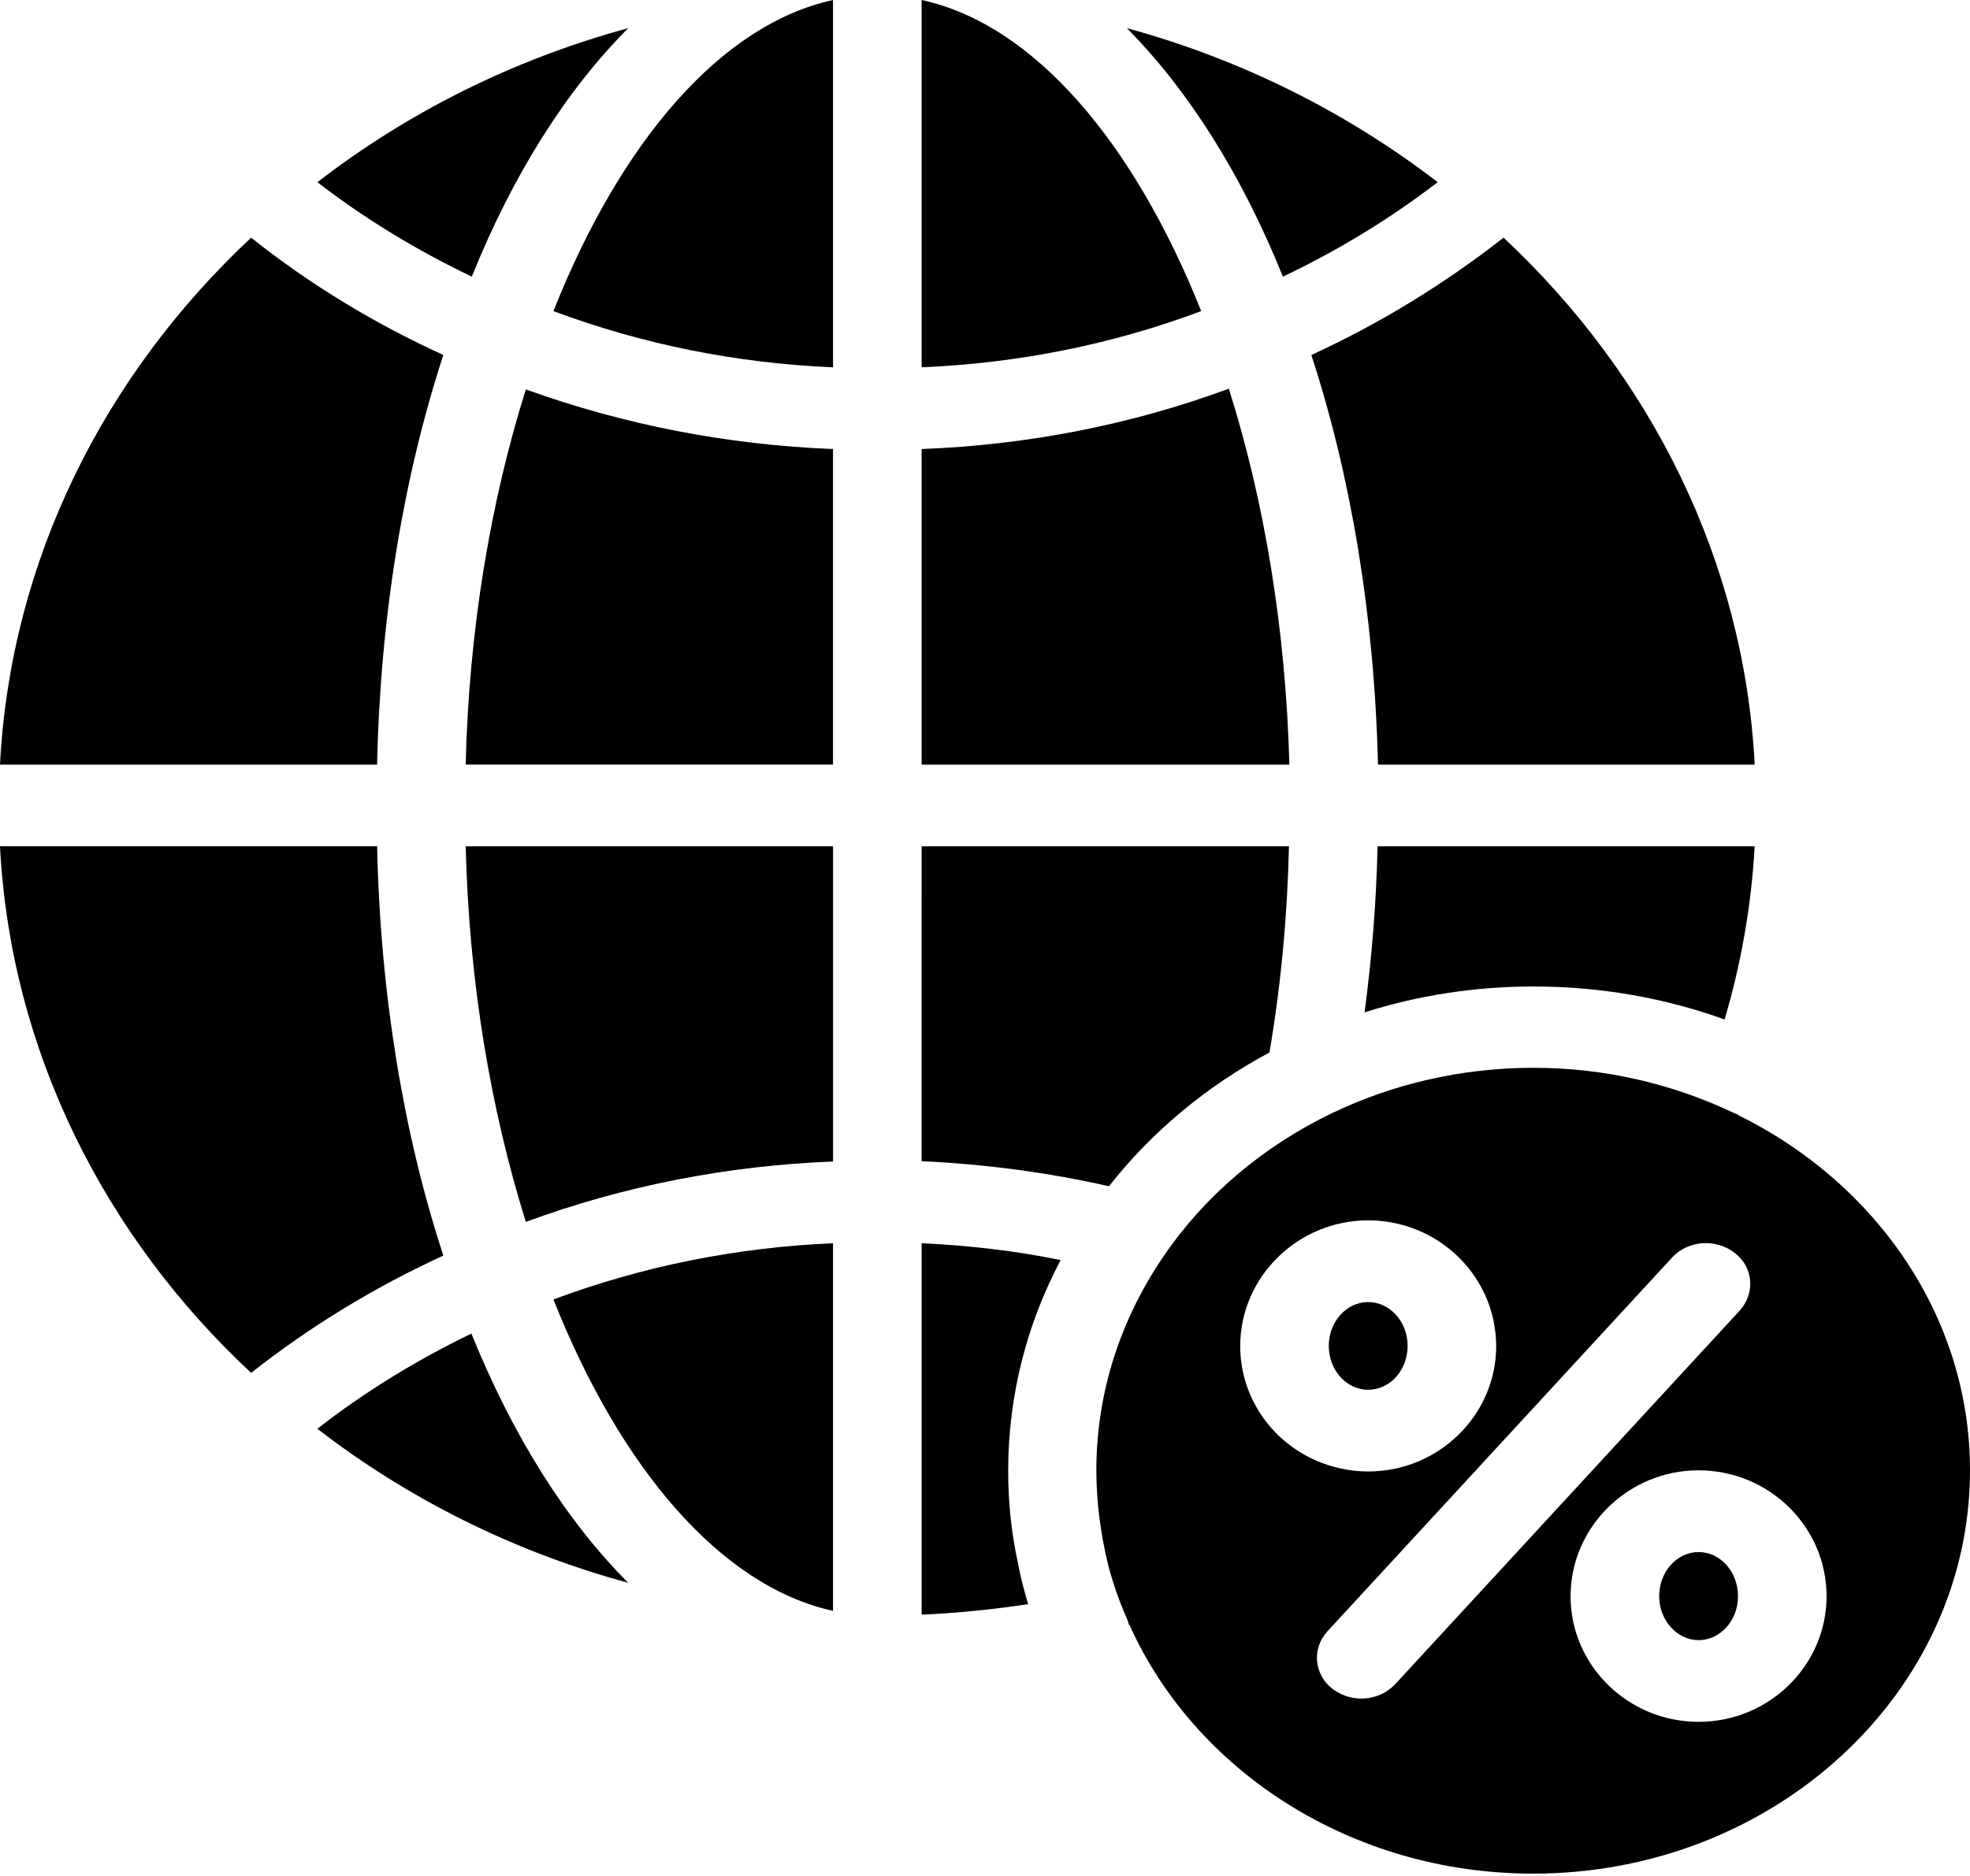
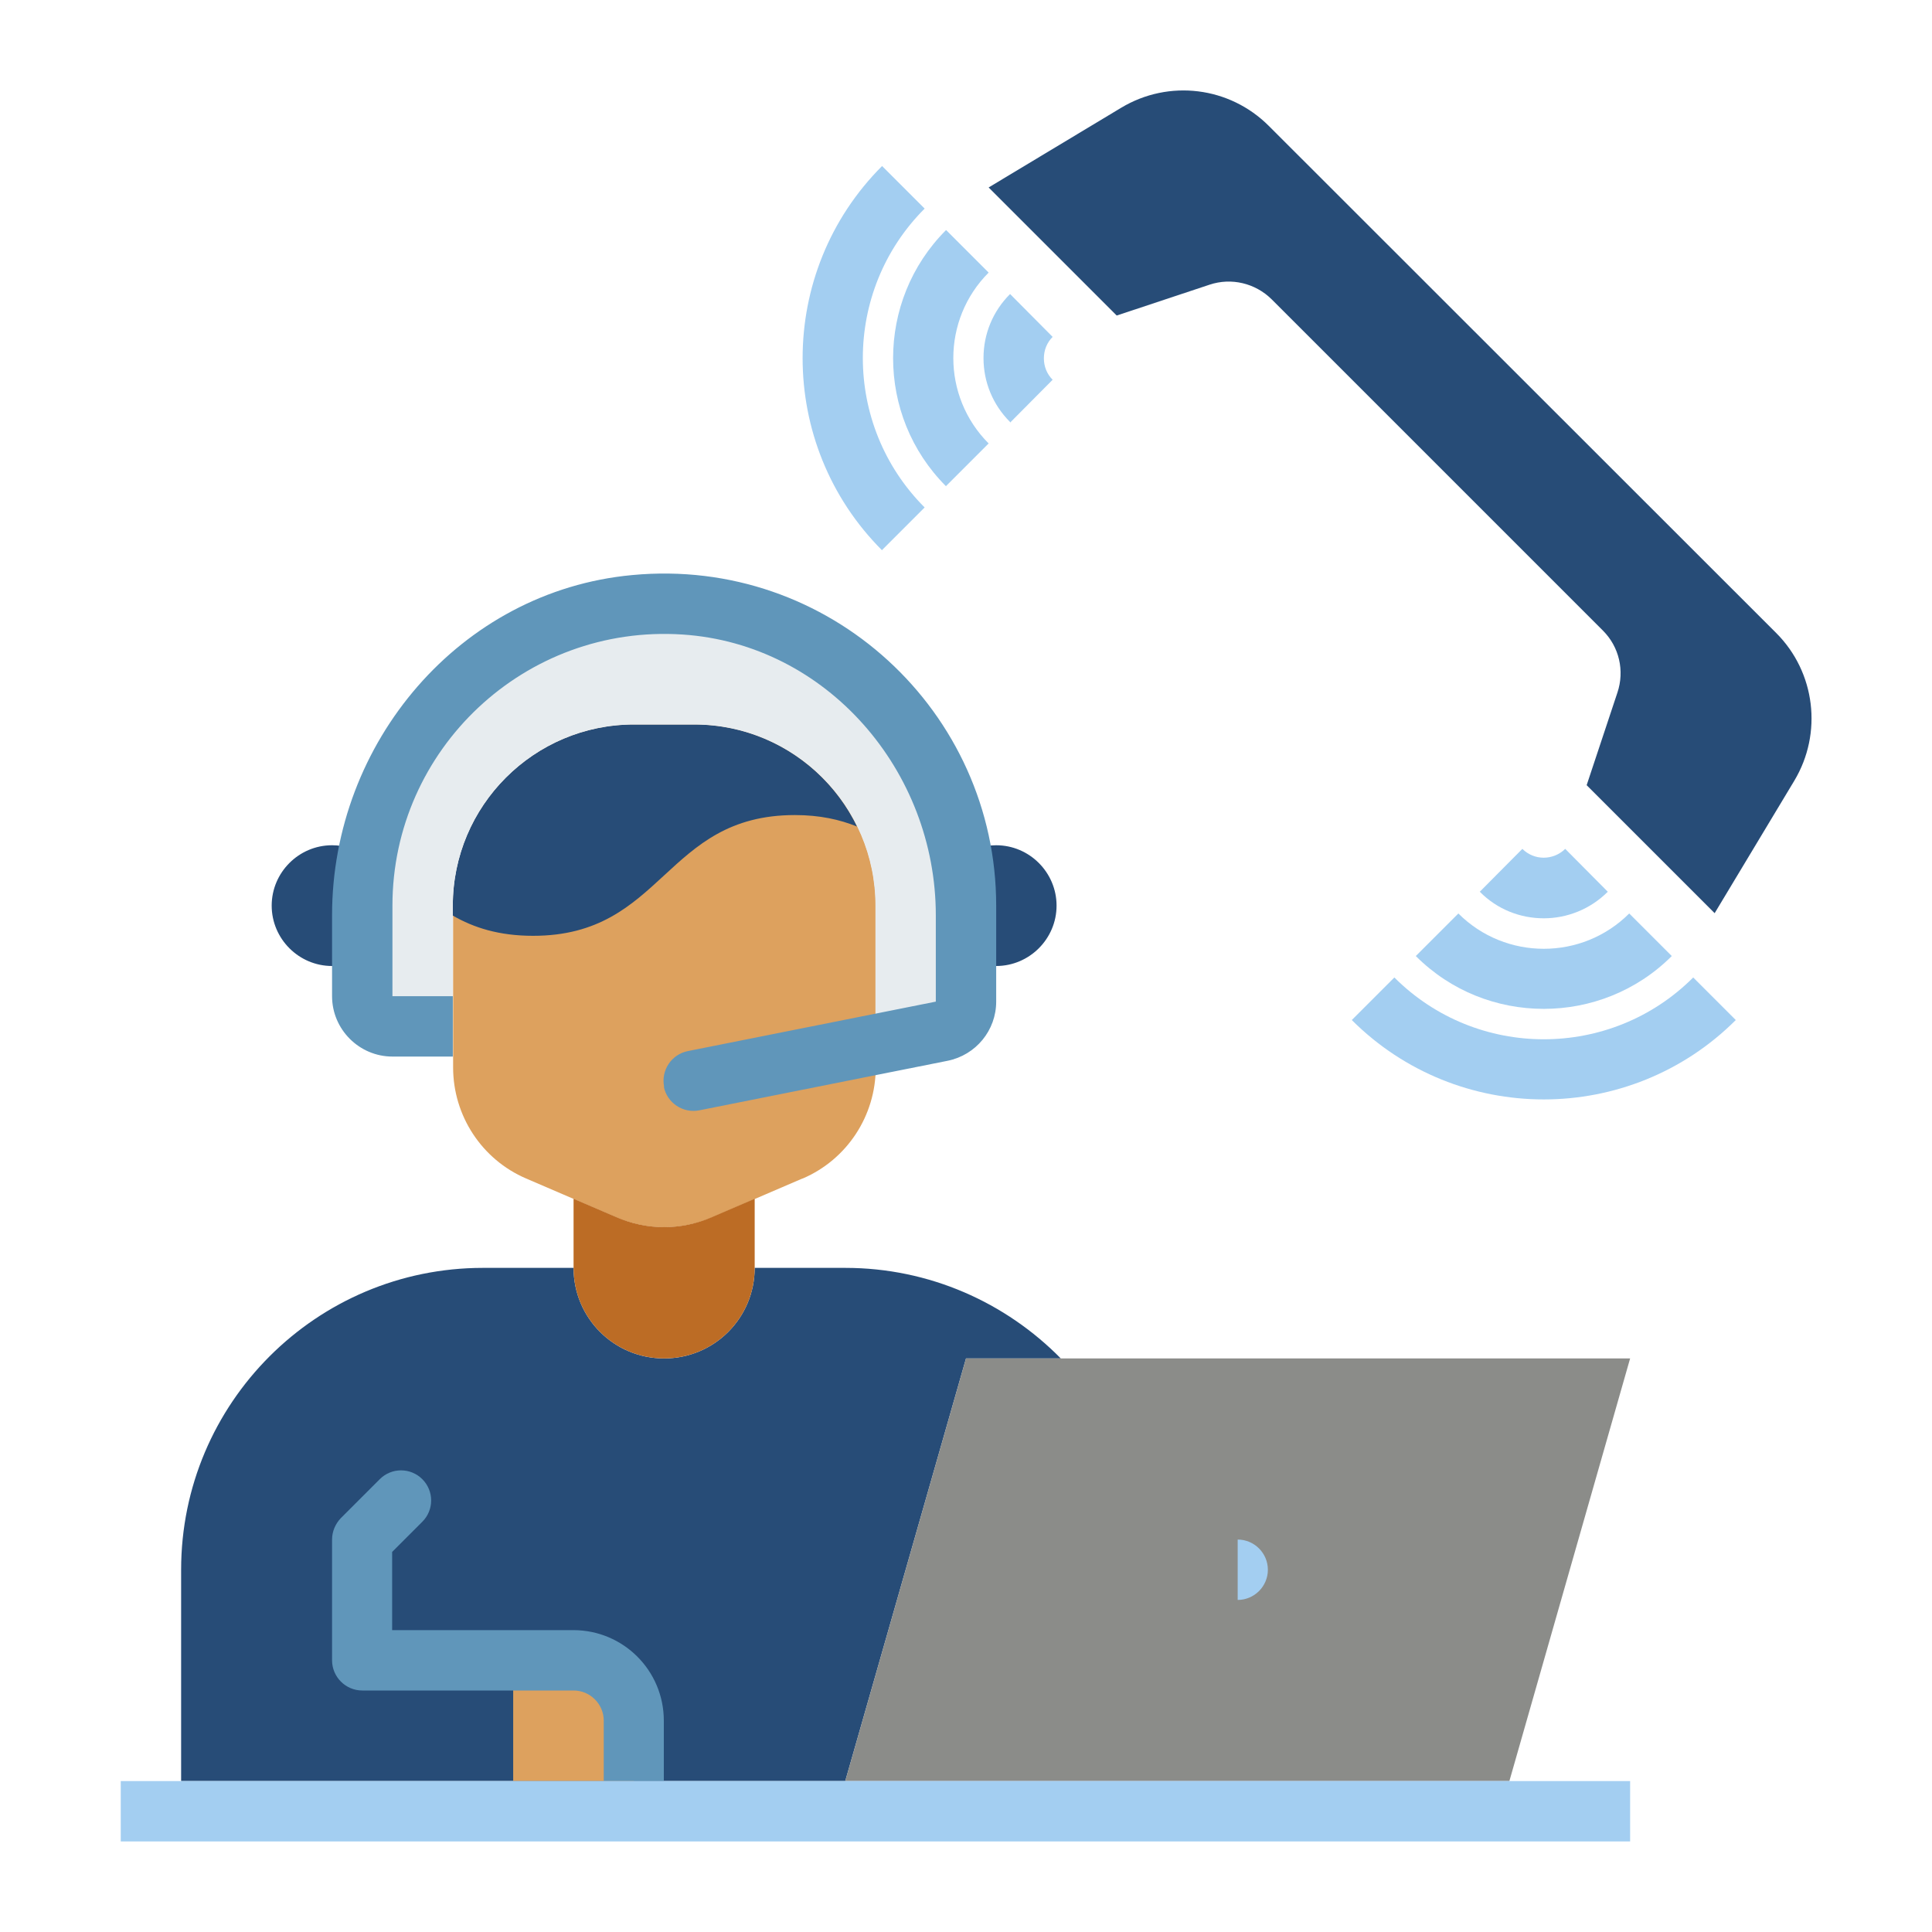
- <svg xmlns="http://www.w3.org/2000/svg" width="105" height="100" viewBox="0 0 105 100" fill="none">
-   <path d="M25.124 71.087C27.333 76.541 30.171 81.056 33.483 84.373C27.311 82.695 21.701 79.858 16.915 76.162C19.449 74.184 22.2 72.505 25.124 71.087Z" fill="black" />
-   <path d="M25.147 14.746C22.223 13.348 19.451 11.67 16.917 9.712C21.704 6.015 27.313 3.179 33.485 1.5C30.194 4.797 27.334 9.312 25.147 14.746Z" fill="black" />
-   <path d="M23.63 66.93C19.97 68.609 16.526 70.707 13.385 73.183C5.567 65.891 0.563 56.021 0 45.112H20.1C20.273 53.084 21.529 60.516 23.63 66.929V66.93Z" fill="black" />
-   <path d="M20.099 40.76H0C0.563 29.851 5.566 19.981 13.385 12.669C16.525 15.166 19.947 17.244 23.63 18.922C21.529 25.355 20.273 32.767 20.099 40.759V40.76Z" fill="black" />
-   <path d="M24.822 45.114H44.401V61.916C38.749 62.135 33.247 63.215 28.027 65.133C26.165 59.179 24.995 52.366 24.822 45.114Z" fill="black" />
-   <path d="M56.531 67.17C54.733 70.567 53.736 74.383 53.736 78.399C53.736 80.117 53.91 81.775 54.278 83.413V83.433C54.407 84.132 54.602 84.831 54.797 85.511C52.934 85.791 51.007 85.99 49.123 86.07V66.272C51.636 66.391 54.104 66.671 56.531 67.17Z" fill="black" />
-   <path d="M28.026 20.759C33.246 22.637 38.746 23.715 44.399 23.936V40.758H24.82C24.994 33.506 26.163 26.692 28.026 20.759Z" fill="black" />
-   <path d="M49.122 45.114H68.701C68.615 48.87 68.268 52.545 67.662 56.103C64.304 57.901 61.38 60.338 59.106 63.235C55.858 62.496 52.501 62.057 49.121 61.897L49.122 45.114Z" fill="black" />
-   <path d="M68.723 40.759H49.122V23.937C54.797 23.717 60.298 22.638 65.496 20.72C67.38 26.674 68.529 33.507 68.723 40.759Z" fill="black" />
-   <path d="M44.4 0.001V19.581C39.266 19.362 34.263 18.363 29.498 16.584C33.072 7.574 38.422 1.3 44.4 0.001Z" fill="black" />
-   <path d="M29.498 69.269C34.263 67.491 39.267 66.492 44.4 66.272V85.871C38.422 84.553 33.072 78.28 29.498 69.269Z" fill="black" />
-   <path d="M64.023 16.583C59.28 18.361 54.298 19.36 49.122 19.579V0C55.1 1.298 60.428 7.572 64.023 16.583Z" fill="black" />
-   <path d="M73.446 40.76C73.252 32.768 71.995 25.356 69.894 18.923C73.555 17.244 76.999 15.127 80.139 12.669C87.958 19.981 92.962 29.851 93.524 40.76L73.446 40.76Z" fill="black" />
-   <path d="M76.629 9.712C74.073 11.67 71.323 13.348 68.377 14.746C66.19 9.312 63.331 4.797 60.06 1.5C66.212 3.179 71.821 6.015 76.629 9.712Z" fill="black" />
-   <path d="M73.423 45.114H93.522C93.349 48.251 92.808 51.347 91.919 54.344C88.757 53.205 85.334 52.586 81.739 52.586C78.578 52.586 75.567 53.065 72.73 53.964C73.119 51.067 73.357 48.091 73.423 45.114Z" fill="black" />
-   <path d="M75.025 71.746C75.025 73.037 74.085 74.083 72.924 74.083C71.764 74.083 70.823 73.037 70.823 71.746C70.823 70.455 71.764 69.408 72.924 69.408C74.085 69.408 75.025 70.455 75.025 71.746Z" fill="black" />
-   <path d="M90.534 82.734C89.387 82.734 88.434 83.773 88.434 85.092C88.434 86.371 89.387 87.429 90.534 87.429C91.682 87.429 92.635 86.39 92.635 85.092C92.635 83.793 91.704 82.734 90.534 82.734Z" fill="black" />
-   <path d="M92.634 59.437L92.655 59.418C92.547 59.378 92.418 59.338 92.309 59.278C89.125 57.78 85.53 56.92 81.739 56.92C77.862 56.92 74.201 57.8 70.996 59.338C67.336 61.096 64.218 63.733 62.03 66.95C59.756 70.266 58.435 74.183 58.435 78.378C58.435 80.116 58.673 81.795 59.062 83.413C59.322 84.392 59.647 85.351 60.059 86.27C60.102 86.37 60.146 86.489 60.167 86.609L60.188 86.59C63.675 94.381 72.014 99.876 81.717 99.876C94.56 99.876 105 90.226 105 78.378C105.002 70.206 99.998 63.054 92.634 59.437ZM66.103 71.745C66.103 68.069 69.178 65.052 72.925 65.052C76.195 65.052 78.946 67.33 79.596 70.367C79.683 70.806 79.747 71.265 79.747 71.745C79.747 75.441 76.672 78.438 72.925 78.438C72.08 78.438 71.257 78.278 70.499 77.998C67.922 77.039 66.103 74.602 66.103 71.745ZM74.355 89.785C73.878 90.284 73.228 90.545 72.557 90.545C72.016 90.545 71.474 90.365 71.019 90.025C70.023 89.246 69.915 87.867 70.76 86.949L89.126 67.03C89.971 66.111 91.466 66.011 92.462 66.79C93.458 67.549 93.566 68.928 92.722 69.867L74.355 89.785ZM90.533 91.784C86.786 91.784 83.711 88.787 83.711 85.091C83.711 81.394 86.786 78.377 90.533 78.377C94.28 78.377 97.355 81.374 97.355 85.091C97.356 88.767 94.302 91.784 90.533 91.784Z" fill="black" />
+ <svg xmlns="http://www.w3.org/2000/svg" width="800px" height="800px" viewBox="0 0 64 64" data-name="Layer 1" id="Layer_1">
+   <defs>
+     <style>
+       .cls-1 {
+         fill: #e7ecef;
+       }
+ 
+       .cls-2 {
+         fill: #8b8c89;
+       }
+ 
+       .cls-3 {
+         fill: #bc6c25;
+       }
+ 
+       .cls-4 {
+         fill: #a3cef1;
+       }
+ 
+       .cls-5 {
+         fill: #dda15e;
+       }
+ 
+       .cls-6 {
+         fill: #6096ba;
+       }
+ 
+       .cls-7 {
+         fill: #274c77;
+       }
+     </style>
+   </defs>
+   <path class="cls-5" d="M26.58,39.04l-3,1.29c-1.01,.43-2.15,.43-3.15,0l-3-1.29c-1.47-.63-2.42-2.08-2.42-3.68v-5.36c0-3.31,2.69-6,6-6h2c3.31,0,6,2.69,6,6v5.36c0,1.6-.95,3.05-2.42,3.68Z" />
+   <path class="cls-7" d="M35.14,45c-1.82-1.85-4.35-3-7.14-3h-3c0,1.66-1.34,3-3,3s-3-1.34-3-3h-3c-5.52,0-10,4.48-10,10v7H28l4-14h3.14Z" />
+   <path class="cls-5" d="M17,55h2c1.1,0,2,.9,2,2v2h-4v-4h0Z" />
+   <path class="cls-7" d="M12,31.73c-.29,.17-.64,.27-1,.27-1.1,0-2-.9-2-2s.9-2,2-2c.42,0,.81,.13,1.14,.36" />
+   <path class="cls-7" d="M32,31.73c.29,.17,.64,.27,1,.27,1.1,0,2-.9,2-2s-.9-2-2-2c-.42,0-.81,.13-1.14,.36" />
+   <path class="cls-3" d="M19,39.71l1.42,.61c1.01,.44,2.15,.44,3.16,0l1.42-.61v2.29c0,1.66-1.34,3-3,3s-3-1.34-3-3v-2.29Z" />
+   <polyline class="cls-2" points="28 59 32 45 54 45 50 59" />
+   <path class="cls-7" d="M28.4,27.38h-.01c-.57-.23-1.23-.38-2.06-.38-4.33,0-4.33,4-8.67,4-1.13,0-1.97-.27-2.66-.67v-.33c0-3.31,2.69-6,6-6h2c2.37,0,4.42,1.38,5.39,3.38h.01Z" />
+   <path class="cls-1" d="M29,34.6v-4.6c0-3.31-2.69-6-6-6h-2c-3.31,0-6,2.69-6,6v4h-2c-.55,0-1-.45-1-1v-3c0-5.52,4.48-10,10-10,2.76,0,5.26,1.12,7.07,2.93s2.93,4.31,2.93,7.07v3.18c0,.48-.34,.89-.8,.98l-2.2,.44Z" />
+   <path class="cls-4" d="M41,51c.55,0,1,.45,1,1s-.45,1-1,1v-2Z" />
+   <path class="cls-6" d="M22,36h0c-.11-.54,.24-1.07,.78-1.18l8.22-1.64v-2.86c0-4.79-3.61-8.98-8.38-9.3-5.24-.35-9.62,3.81-9.62,8.98v3h2v2h-2c-1.1,0-2-.9-2-2v-2.68c0-5.72,4.24-10.74,9.94-11.27,6.54-.62,12.06,4.53,12.06,10.95v3.18c0,.95-.67,1.77-1.61,1.96l-8.22,1.64c-.54,.11-1.07-.24-1.18-.78Z" />
+   <path class="cls-6" d="M22,59h-2v-2c0-.55-.45-1-1-1h-7c-.55,0-1-.45-1-1v-4c0-.27,.11-.52,.29-.71l1.29-1.29c.39-.39,1.02-.39,1.41,0h0c.39,.39,.39,1.02,0,1.41l-1,1v2.59h6c1.66,0,3,1.34,3,3v2Z" />
+   <rect class="cls-4" height="2" width="50" x="4" y="59" />
+   <path class="cls-7" d="M37,10.45l3.07-1.02c.72-.24,1.51-.05,2.05,.48l10.98,10.98c.54,.54,.72,1.33,.48,2.05l-1.02,3.07,4.24,4.24,2.64-4.39c.94-1.57,.7-3.59-.6-4.89L42.03,4.17c-1.3-1.3-3.31-1.55-4.89-.6l-4.39,2.64,4.24,4.24Z" />
+   <path class="cls-4" d="M33.46,13.98c-.57-.57-.88-1.32-.88-2.12s.31-1.55,.88-2.12l1.41,1.42c-.19,.19-.29,.44-.29,.71s.1,.52,.29,.71l-1.41,1.42Z" />
+   <path class="cls-4" d="M31.34,16.11c-2.34-2.34-2.34-6.15,0-8.49l1.41,1.41c-1.56,1.56-1.56,4.1,0,5.66l-1.41,1.41Z" />
+   <path class="cls-4" d="M29.22,18.23c-3.51-3.51-3.51-9.22,0-12.73l1.41,1.41c-2.73,2.73-2.73,7.17,0,9.9l-1.41,1.41Z" />
+   <path class="cls-4" d="M51.14,30.42c-.77,0-1.54-.29-2.12-.88l1.41-1.42c.39,.39,1.02,.39,1.42,0l1.41,1.42c-.58,.58-1.35,.88-2.12,.88Z" />
+   <path class="cls-4" d="M51.14,33.42c-1.54,0-3.07-.58-4.24-1.75l1.41-1.41c1.56,1.56,4.1,1.56,5.66,0l1.41,1.41c-1.17,1.17-2.71,1.75-4.24,1.75Z" />
+   <path class="cls-4" d="M51.14,36.42c-2.3,0-4.61-.88-6.36-2.63l1.41-1.41c2.73,2.73,7.17,2.73,9.9,0l1.41,1.41c-1.75,1.75-4.06,2.63-6.36,2.63Z" />
</svg>
